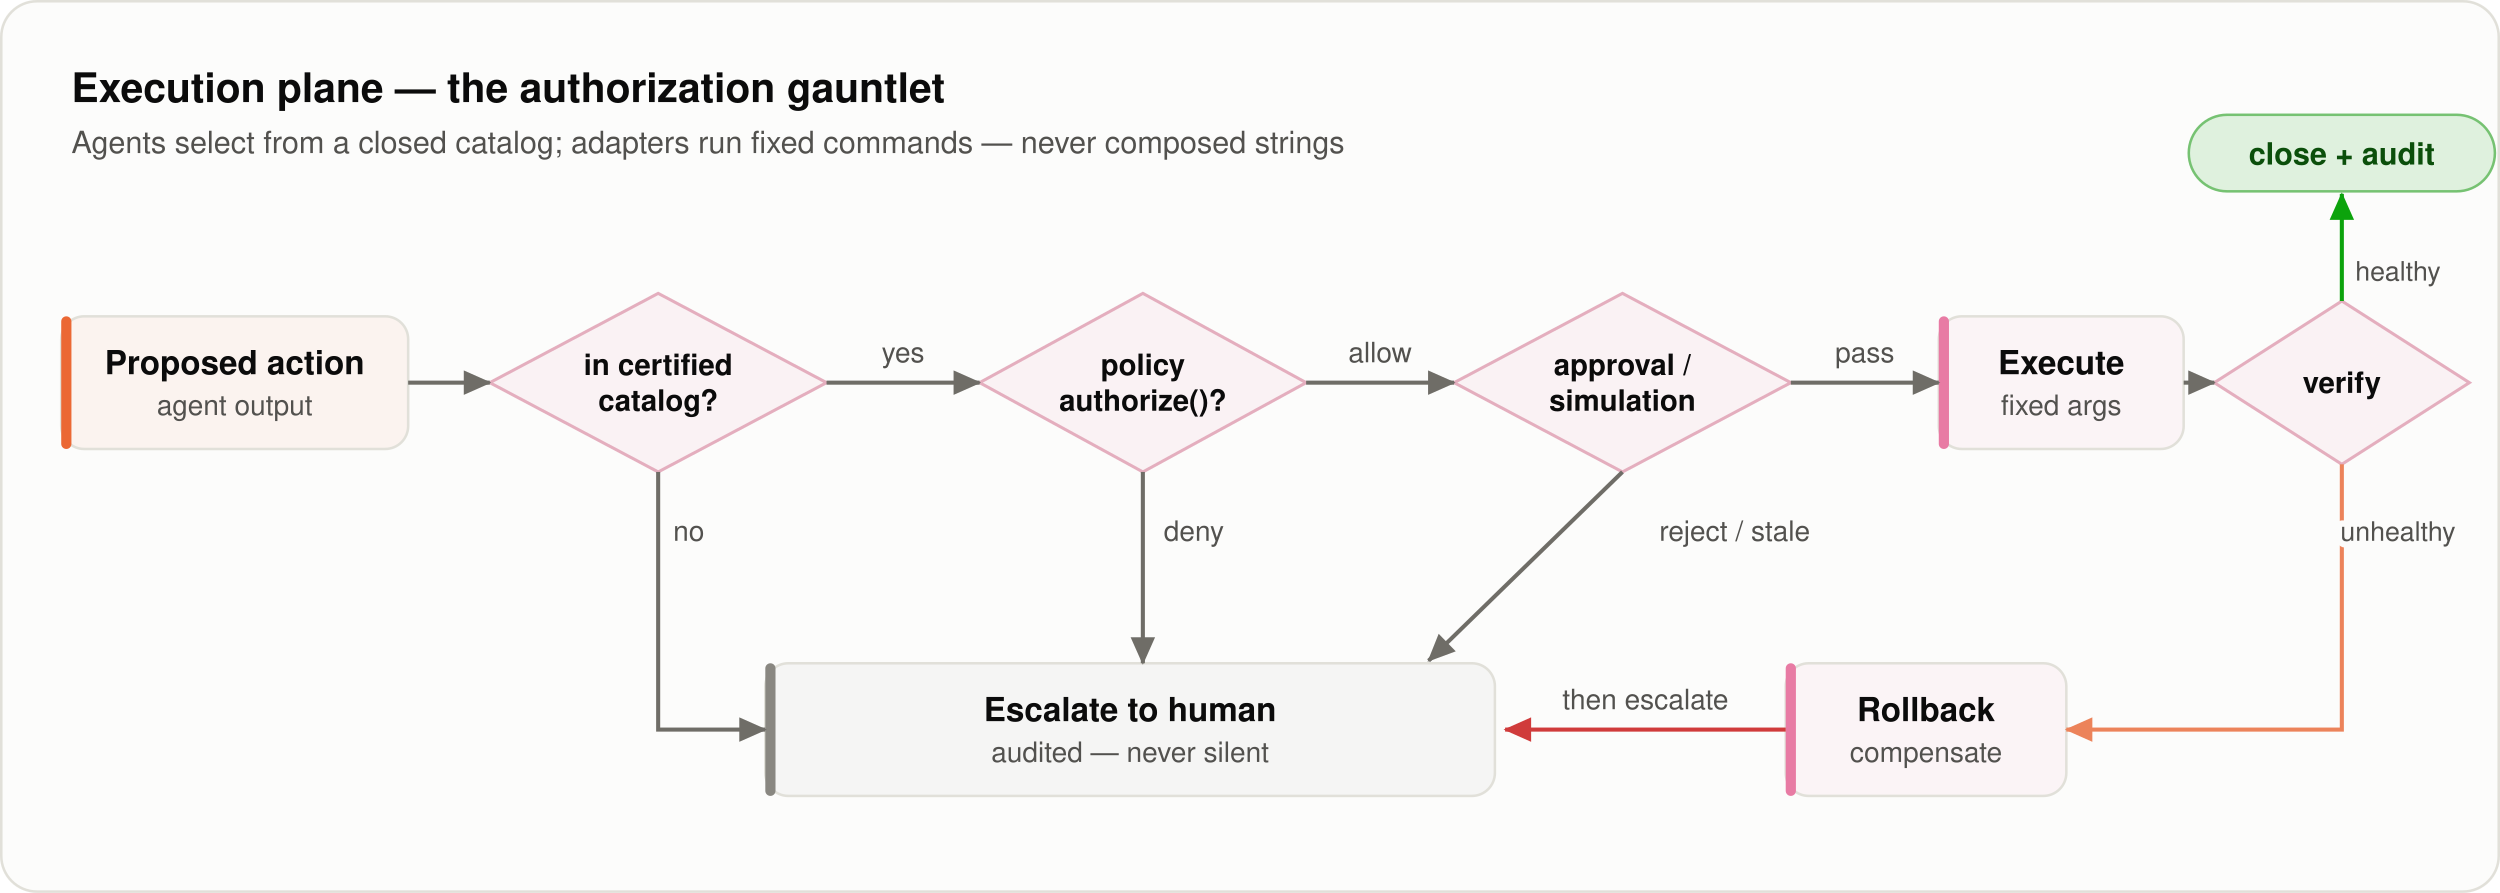
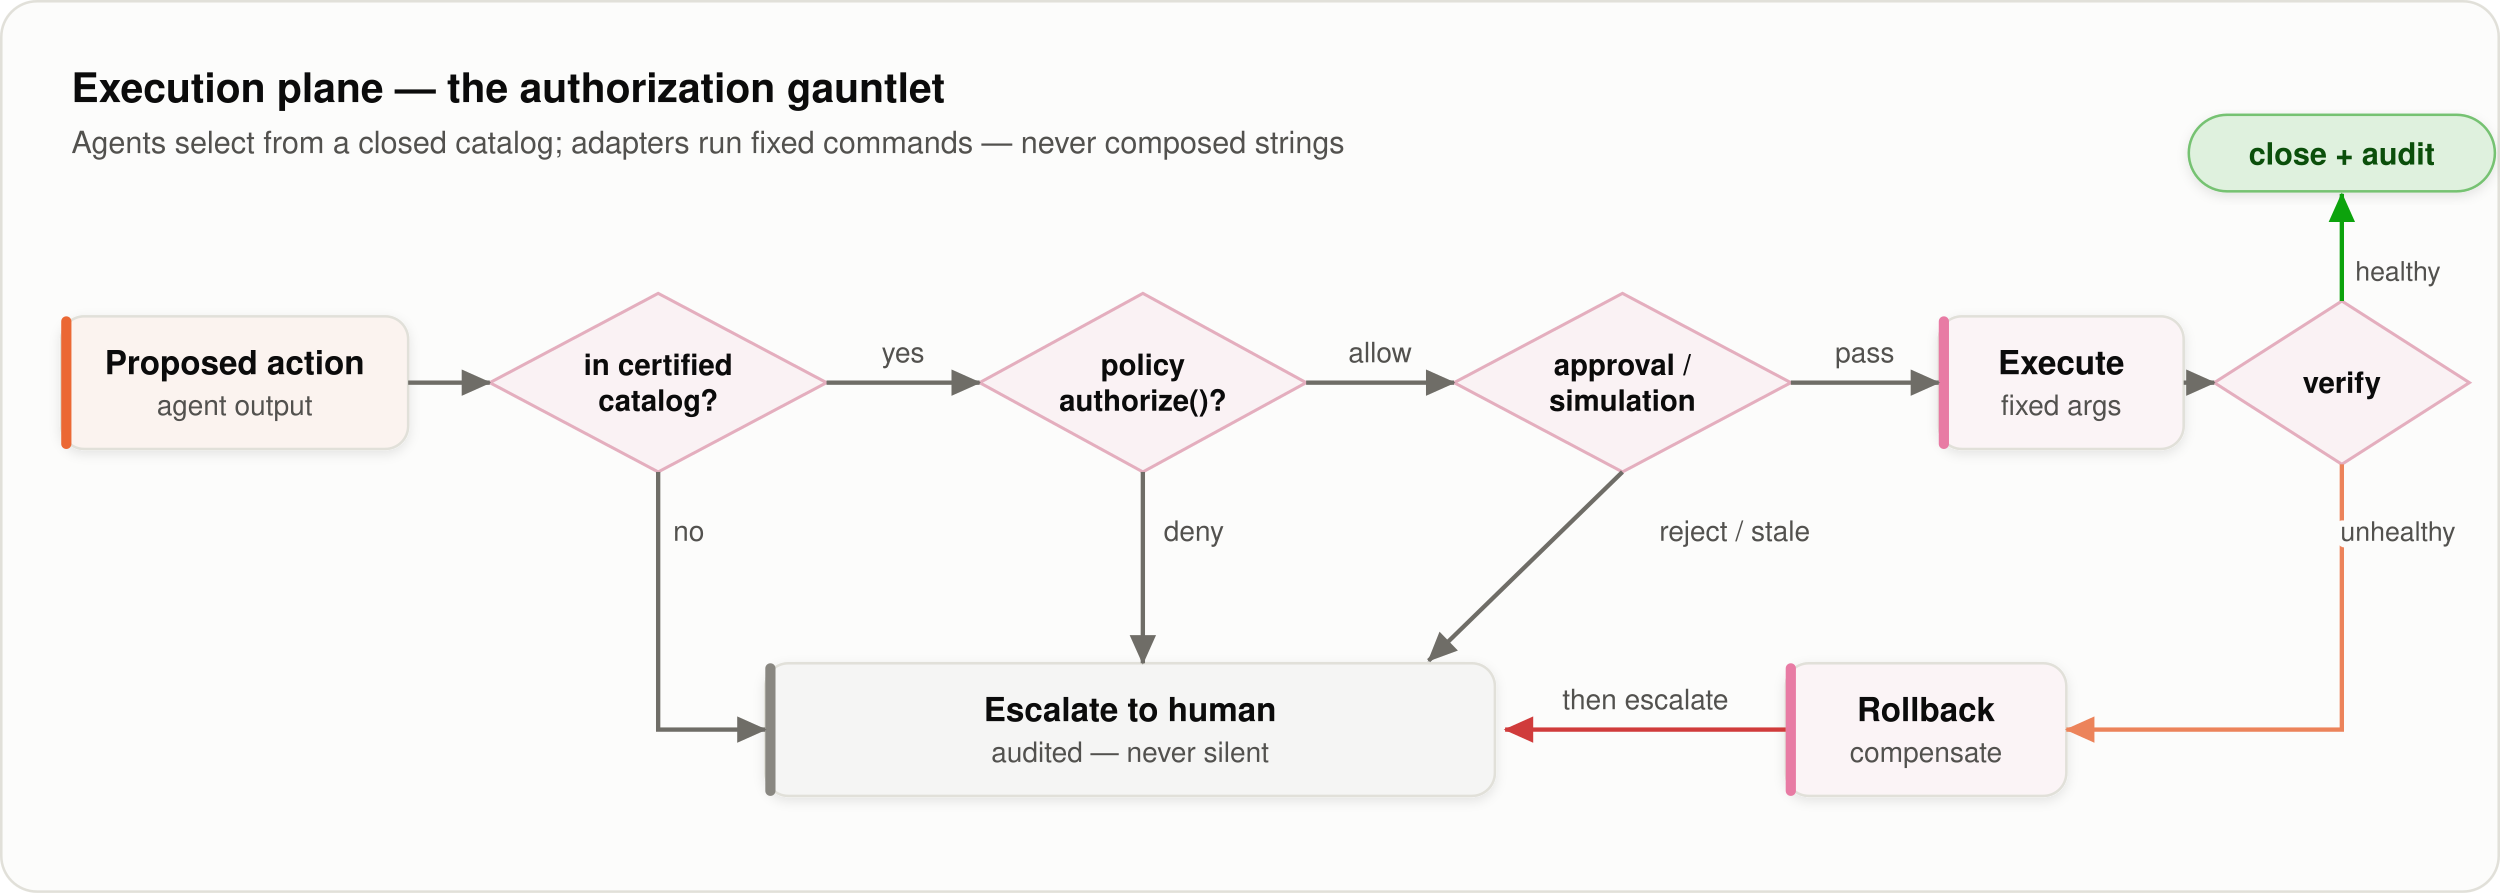
<svg xmlns="http://www.w3.org/2000/svg" viewBox="0 0 980 350" font-family="system-ui, -apple-system, 'Segoe UI', Helvetica, Arial, sans-serif" role="img" aria-label="Execution: catalog membership, deterministic policy, plan-bound approval and simulation gate every mutation; verification decides close or rollback">
  <defs>
-     <marker id="arrow-light" viewBox="0 0 10 10" refX="8.5" refY="5" markerWidth="7.5" markerHeight="7.5" orient="auto-start-reverse">
-       <path d="M 0 1 L 9 5 L 0 9 z" fill="#6f6d67" />
+     <filter id="soft-light" x="-12%" y="-12%" width="124%" height="130%">
+       <feDropShadow dx="0" dy="1.5" stdDeviation="2.2" flood-color="#000000" flood-opacity="0.10" />
+     </filter>
+     <marker id="arrow-light" viewBox="0 0 10 10" refX="8.6" refY="5" markerWidth="8" markerHeight="8" orient="auto-start-reverse">
+       <path d="M 0.5 1.2 L 9 5 L 0.5 8.8 z" fill="#6f6d67" />
    </marker>
-     <marker id="arrow-good-light" viewBox="0 0 10 10" refX="8.5" refY="5" markerWidth="7.5" markerHeight="7.5" orient="auto-start-reverse">
-       <path d="M 0 1 L 9 5 L 0 9 z" fill="#0ca30c" />
+     <marker id="arrow-good-light" viewBox="0 0 10 10" refX="8.6" refY="5" markerWidth="8" markerHeight="8" orient="auto-start-reverse">
+       <path d="M 0.5 1.2 L 9 5 L 0.5 8.8 z" fill="#0ca30c" />
    </marker>
-     <marker id="arrow-bad-light" viewBox="0 0 10 10" refX="8.5" refY="5" markerWidth="7.5" markerHeight="7.5" orient="auto-start-reverse">
-       <path d="M 0 1 L 9 5 L 0 9 z" fill="#d03b3b" />
+     <marker id="arrow-bad-light" viewBox="0 0 10 10" refX="8.6" refY="5" markerWidth="8" markerHeight="8" orient="auto-start-reverse">
+       <path d="M 0.5 1.2 L 9 5 L 0.5 8.8 z" fill="#d03b3b" />
    </marker>
-     <marker id="arrow-warn-light" viewBox="0 0 10 10" refX="8.5" refY="5" markerWidth="7.5" markerHeight="7.5" orient="auto-start-reverse">
-       <path d="M 0 1 L 9 5 L 0 9 z" fill="#ec835a" />
+     <marker id="arrow-warn-light" viewBox="0 0 10 10" refX="8.6" refY="5" markerWidth="8" markerHeight="8" orient="auto-start-reverse">
+       <path d="M 0.5 1.2 L 9 5 L 0.5 8.8 z" fill="#ec835a" />
    </marker>
  </defs>
  <rect x="0" y="0" width="980" height="350" rx="14" fill="#fcfcfb" />
  <rect x="0.5" y="0.5" width="979" height="349" rx="14" fill="none" stroke="#e1e0d9" stroke-width="1" />
  <text x="28" y="40" font-size="16" text-anchor="start" fill="#0b0b0b" font-weight="700">Execution plane — the authorization gauntlet</text>
  <text x="28" y="60" font-size="12" text-anchor="start" fill="#52514e" font-weight="normal">Agents select from a closed catalog; adapters run fixed commands — never composed strings</text>
-   <rect x="24" y="124" width="136" height="52" rx="9" fill="#fbf3ef" stroke="#e1e0d9" stroke-width="1" />
+   <rect x="24" y="124" width="136" height="52" rx="9" fill="#fbf3ef" stroke="#e1e0d9" stroke-width="1" filter="url(#soft-light)" />
  <rect x="24" y="124" width="4" height="52" rx="2" fill="#eb6834" />
  <text x="92.0" y="146.68" font-size="13" text-anchor="middle" fill="#0b0b0b" font-weight="600">Proposed action</text>
  <text x="92.0" y="162.68" font-size="11" text-anchor="middle" fill="#52514e" font-weight="normal">agent output</text>
  <polygon points="258,115.0 324.0,150 258,185.0 192.0,150" fill="#faf2f4" stroke="#e4aebe" stroke-width="1.2" />
  <text x="258" y="147" font-size="11.5" text-anchor="middle" fill="#0b0b0b" font-weight="600">in certified</text>
  <text x="258" y="161" font-size="11.5" text-anchor="middle" fill="#0b0b0b" font-weight="600">catalog?</text>
  <polygon points="448,115.0 512.0,150 448,185.0 384.0,150" fill="#faf2f4" stroke="#e4aebe" stroke-width="1.2" />
  <text x="448" y="147" font-size="11.5" text-anchor="middle" fill="#0b0b0b" font-weight="600">policy</text>
  <text x="448" y="161" font-size="11.5" text-anchor="middle" fill="#0b0b0b" font-weight="600">authorize()?</text>
  <polygon points="636,115.0 702.0,150 636,185.0 570.0,150" fill="#faf2f4" stroke="#e4aebe" stroke-width="1.2" />
  <text x="636" y="147" font-size="11.5" text-anchor="middle" fill="#0b0b0b" font-weight="600">approval /</text>
  <text x="636" y="161" font-size="11.5" text-anchor="middle" fill="#0b0b0b" font-weight="600">simulation</text>
-   <rect x="760" y="124" width="96" height="52" rx="9" fill="#fbf4f6" stroke="#e1e0d9" stroke-width="1" />
+   <rect x="760" y="124" width="96" height="52" rx="9" fill="#fbf4f6" stroke="#e1e0d9" stroke-width="1" filter="url(#soft-light)" />
  <rect x="760" y="124" width="4" height="52" rx="2" fill="#e87ba4" />
  <text x="808.0" y="146.68" font-size="13" text-anchor="middle" fill="#0b0b0b" font-weight="600">Execute</text>
  <text x="808.0" y="162.68" font-size="11" text-anchor="middle" fill="#52514e" font-weight="normal">fixed args</text>
  <polygon points="918,118.0 968.0,150 918,182.0 868.0,150" fill="#faf2f4" stroke="#e4aebe" stroke-width="1.2" />
  <text x="918" y="154" font-size="11.5" text-anchor="middle" fill="#0b0b0b" font-weight="600">verify</text>
-   <path d="M 160 150 L 192 150" fill="none" stroke="#6f6d67" stroke-width="1.6" marker-end="url(#arrow-light)" />
-   <path d="M 324 150 L 384 150" fill="none" stroke="#6f6d67" stroke-width="1.6" marker-end="url(#arrow-light)" />
+   <path d="M 160 150 L 192 150" fill="none" stroke="#6f6d67" stroke-width="1.7" marker-end="url(#arrow-light)" />
+   <path d="M 324 150 L 384 150" fill="none" stroke="#6f6d67" stroke-width="1.7" marker-end="url(#arrow-light)" />
  <text x="354.0" y="142" font-size="11" text-anchor="middle" fill="#52514e" font-weight="normal" paint-order="stroke" stroke="#fcfcfb" stroke-width="5" stroke-linejoin="round">yes</text>
-   <path d="M 512 150 L 570 150" fill="none" stroke="#6f6d67" stroke-width="1.6" marker-end="url(#arrow-light)" />
+   <path d="M 512 150 L 570 150" fill="none" stroke="#6f6d67" stroke-width="1.7" marker-end="url(#arrow-light)" />
  <text x="541.0" y="142" font-size="11" text-anchor="middle" fill="#52514e" font-weight="normal" paint-order="stroke" stroke="#fcfcfb" stroke-width="5" stroke-linejoin="round">allow</text>
-   <path d="M 702 150 L 760 150" fill="none" stroke="#6f6d67" stroke-width="1.6" marker-end="url(#arrow-light)" />
+   <path d="M 702 150 L 760 150" fill="none" stroke="#6f6d67" stroke-width="1.7" marker-end="url(#arrow-light)" />
  <text x="731.0" y="142" font-size="11" text-anchor="middle" fill="#52514e" font-weight="normal" paint-order="stroke" stroke="#fcfcfb" stroke-width="5" stroke-linejoin="round">pass</text>
-   <path d="M 856 150 L 868 150" fill="none" stroke="#6f6d67" stroke-width="1.6" marker-end="url(#arrow-light)" />
-   <rect x="300" y="260" width="286" height="52" rx="9" fill="#f5f5f4" stroke="#e1e0d9" stroke-width="1" />
+   <path d="M 856 150 L 868 150" fill="none" stroke="#6f6d67" stroke-width="1.7" marker-end="url(#arrow-light)" />
+   <rect x="300" y="260" width="286" height="52" rx="9" fill="#f5f5f4" stroke="#e1e0d9" stroke-width="1" filter="url(#soft-light)" />
  <rect x="300" y="260" width="4" height="52" rx="2" fill="#898781" />
  <text x="443.0" y="282.68" font-size="13" text-anchor="middle" fill="#0b0b0b" font-weight="600">Escalate to human</text>
  <text x="443.0" y="298.68" font-size="11" text-anchor="middle" fill="#52514e" font-weight="normal">audited — never silent</text>
-   <path d="M 258 185 L 258 286 L 300 286" fill="none" stroke="#6f6d67" stroke-width="1.6" marker-end="url(#arrow-light)" />
+   <path d="M 258 185 L 258 286 L 300 286" fill="none" stroke="#6f6d67" stroke-width="1.7" marker-end="url(#arrow-light)" />
  <text x="270" y="212" font-size="11" text-anchor="middle" fill="#52514e" font-weight="normal" paint-order="stroke" stroke="#fcfcfb" stroke-width="5" stroke-linejoin="round">no</text>
-   <path d="M 448 185 L 448 260" fill="none" stroke="#6f6d67" stroke-width="1.6" marker-end="url(#arrow-light)" />
+   <path d="M 448 185 L 448 260" fill="none" stroke="#6f6d67" stroke-width="1.7" marker-end="url(#arrow-light)" />
  <text x="468" y="212" font-size="11" text-anchor="middle" fill="#52514e" font-weight="normal" paint-order="stroke" stroke="#fcfcfb" stroke-width="5" stroke-linejoin="round">deny</text>
-   <path d="M 636 185 L 560 259" fill="none" stroke="#6f6d67" stroke-width="1.6" marker-end="url(#arrow-light)" />
+   <path d="M 636 185 L 560 259" fill="none" stroke="#6f6d67" stroke-width="1.7" marker-end="url(#arrow-light)" />
  <text x="680" y="212" font-size="11" text-anchor="middle" fill="#52514e" font-weight="normal" paint-order="stroke" stroke="#fcfcfb" stroke-width="5" stroke-linejoin="round">reject / stale</text>
-   <rect x="700" y="260" width="110" height="52" rx="9" fill="#fbf4f6" stroke="#e1e0d9" stroke-width="1" />
+   <rect x="700" y="260" width="110" height="52" rx="9" fill="#fbf4f6" stroke="#e1e0d9" stroke-width="1" filter="url(#soft-light)" />
  <rect x="700" y="260" width="4" height="52" rx="2" fill="#e87ba4" />
  <text x="755.0" y="282.68" font-size="13" text-anchor="middle" fill="#0b0b0b" font-weight="600">Rollback</text>
  <text x="755.0" y="298.68" font-size="11" text-anchor="middle" fill="#52514e" font-weight="normal">compensate</text>
-   <path d="M 918 182 L 918 286 L 810 286" fill="none" stroke="#ec835a" stroke-width="1.6" marker-end="url(#arrow-warn-light)" />
+   <path d="M 918 182 L 918 286 L 810 286" fill="none" stroke="#ec835a" stroke-width="1.7" marker-end="url(#arrow-warn-light)" />
  <text x="940" y="212" font-size="10.5" text-anchor="middle" fill="#52514e" font-weight="normal" paint-order="stroke" stroke="#fcfcfb" stroke-width="5" stroke-linejoin="round">unhealthy</text>
-   <path d="M 700 286 L 590 286" fill="none" stroke="#d03b3b" stroke-width="1.6" marker-end="url(#arrow-bad-light)" />
+   <path d="M 700 286 L 590 286" fill="none" stroke="#d03b3b" stroke-width="1.7" marker-end="url(#arrow-bad-light)" />
  <text x="645.0" y="278" font-size="11" text-anchor="middle" fill="#52514e" font-weight="normal" paint-order="stroke" stroke="#fcfcfb" stroke-width="5" stroke-linejoin="round">then escalate</text>
-   <rect x="858.0" y="45" width="120" height="30" rx="15" fill="#dff1de" stroke="#76c272" stroke-width="1" />
+   <rect x="858.0" y="45" width="120" height="30" rx="15" fill="#dff1de" stroke="#76c272" stroke-width="1" filter="url(#soft-light)" />
  <text x="918" y="64.5" font-size="12" text-anchor="middle" fill="#0b4f0b" font-weight="600">close + audit</text>
-   <path d="M 918 118 L 918 76" fill="none" stroke="#0ca30c" stroke-width="1.6" marker-end="url(#arrow-good-light)" />
+   <path d="M 918 118 L 918 76" fill="none" stroke="#0ca30c" stroke-width="1.7" marker-end="url(#arrow-good-light)" />
  <text x="940" y="110" font-size="10.5" text-anchor="middle" fill="#52514e" font-weight="normal" paint-order="stroke" stroke="#fcfcfb" stroke-width="5" stroke-linejoin="round">healthy</text>
</svg>
